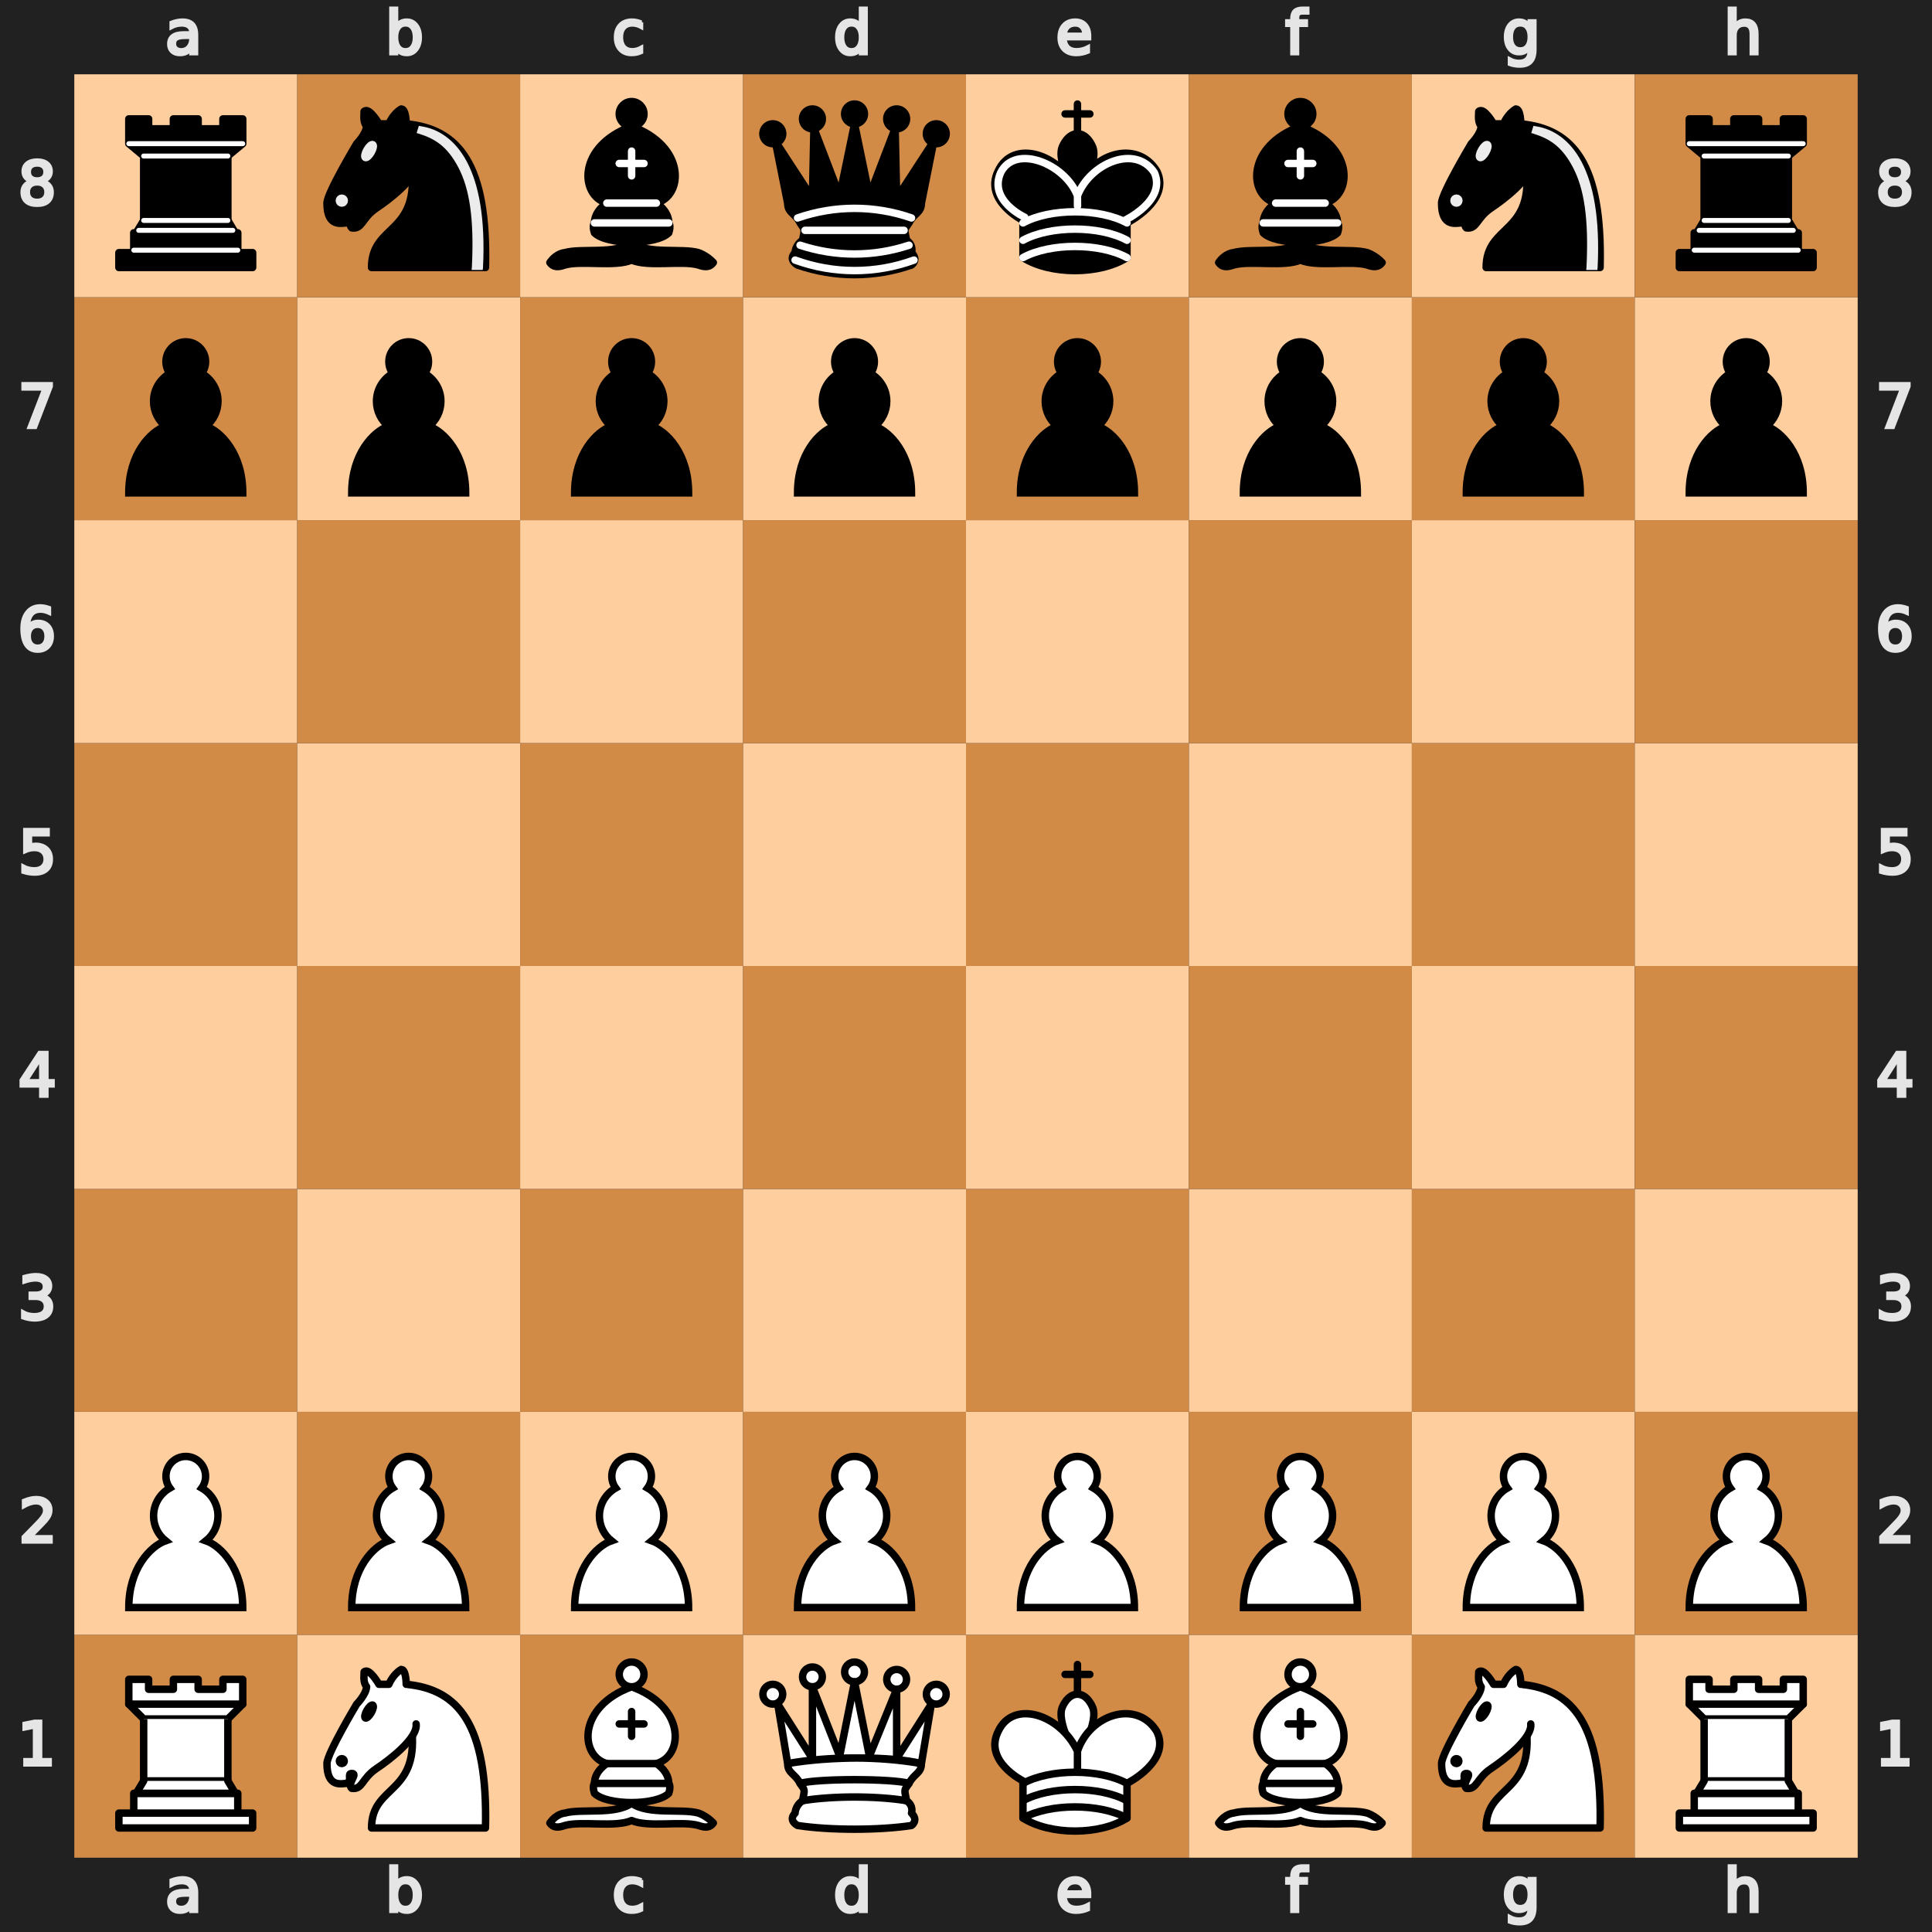
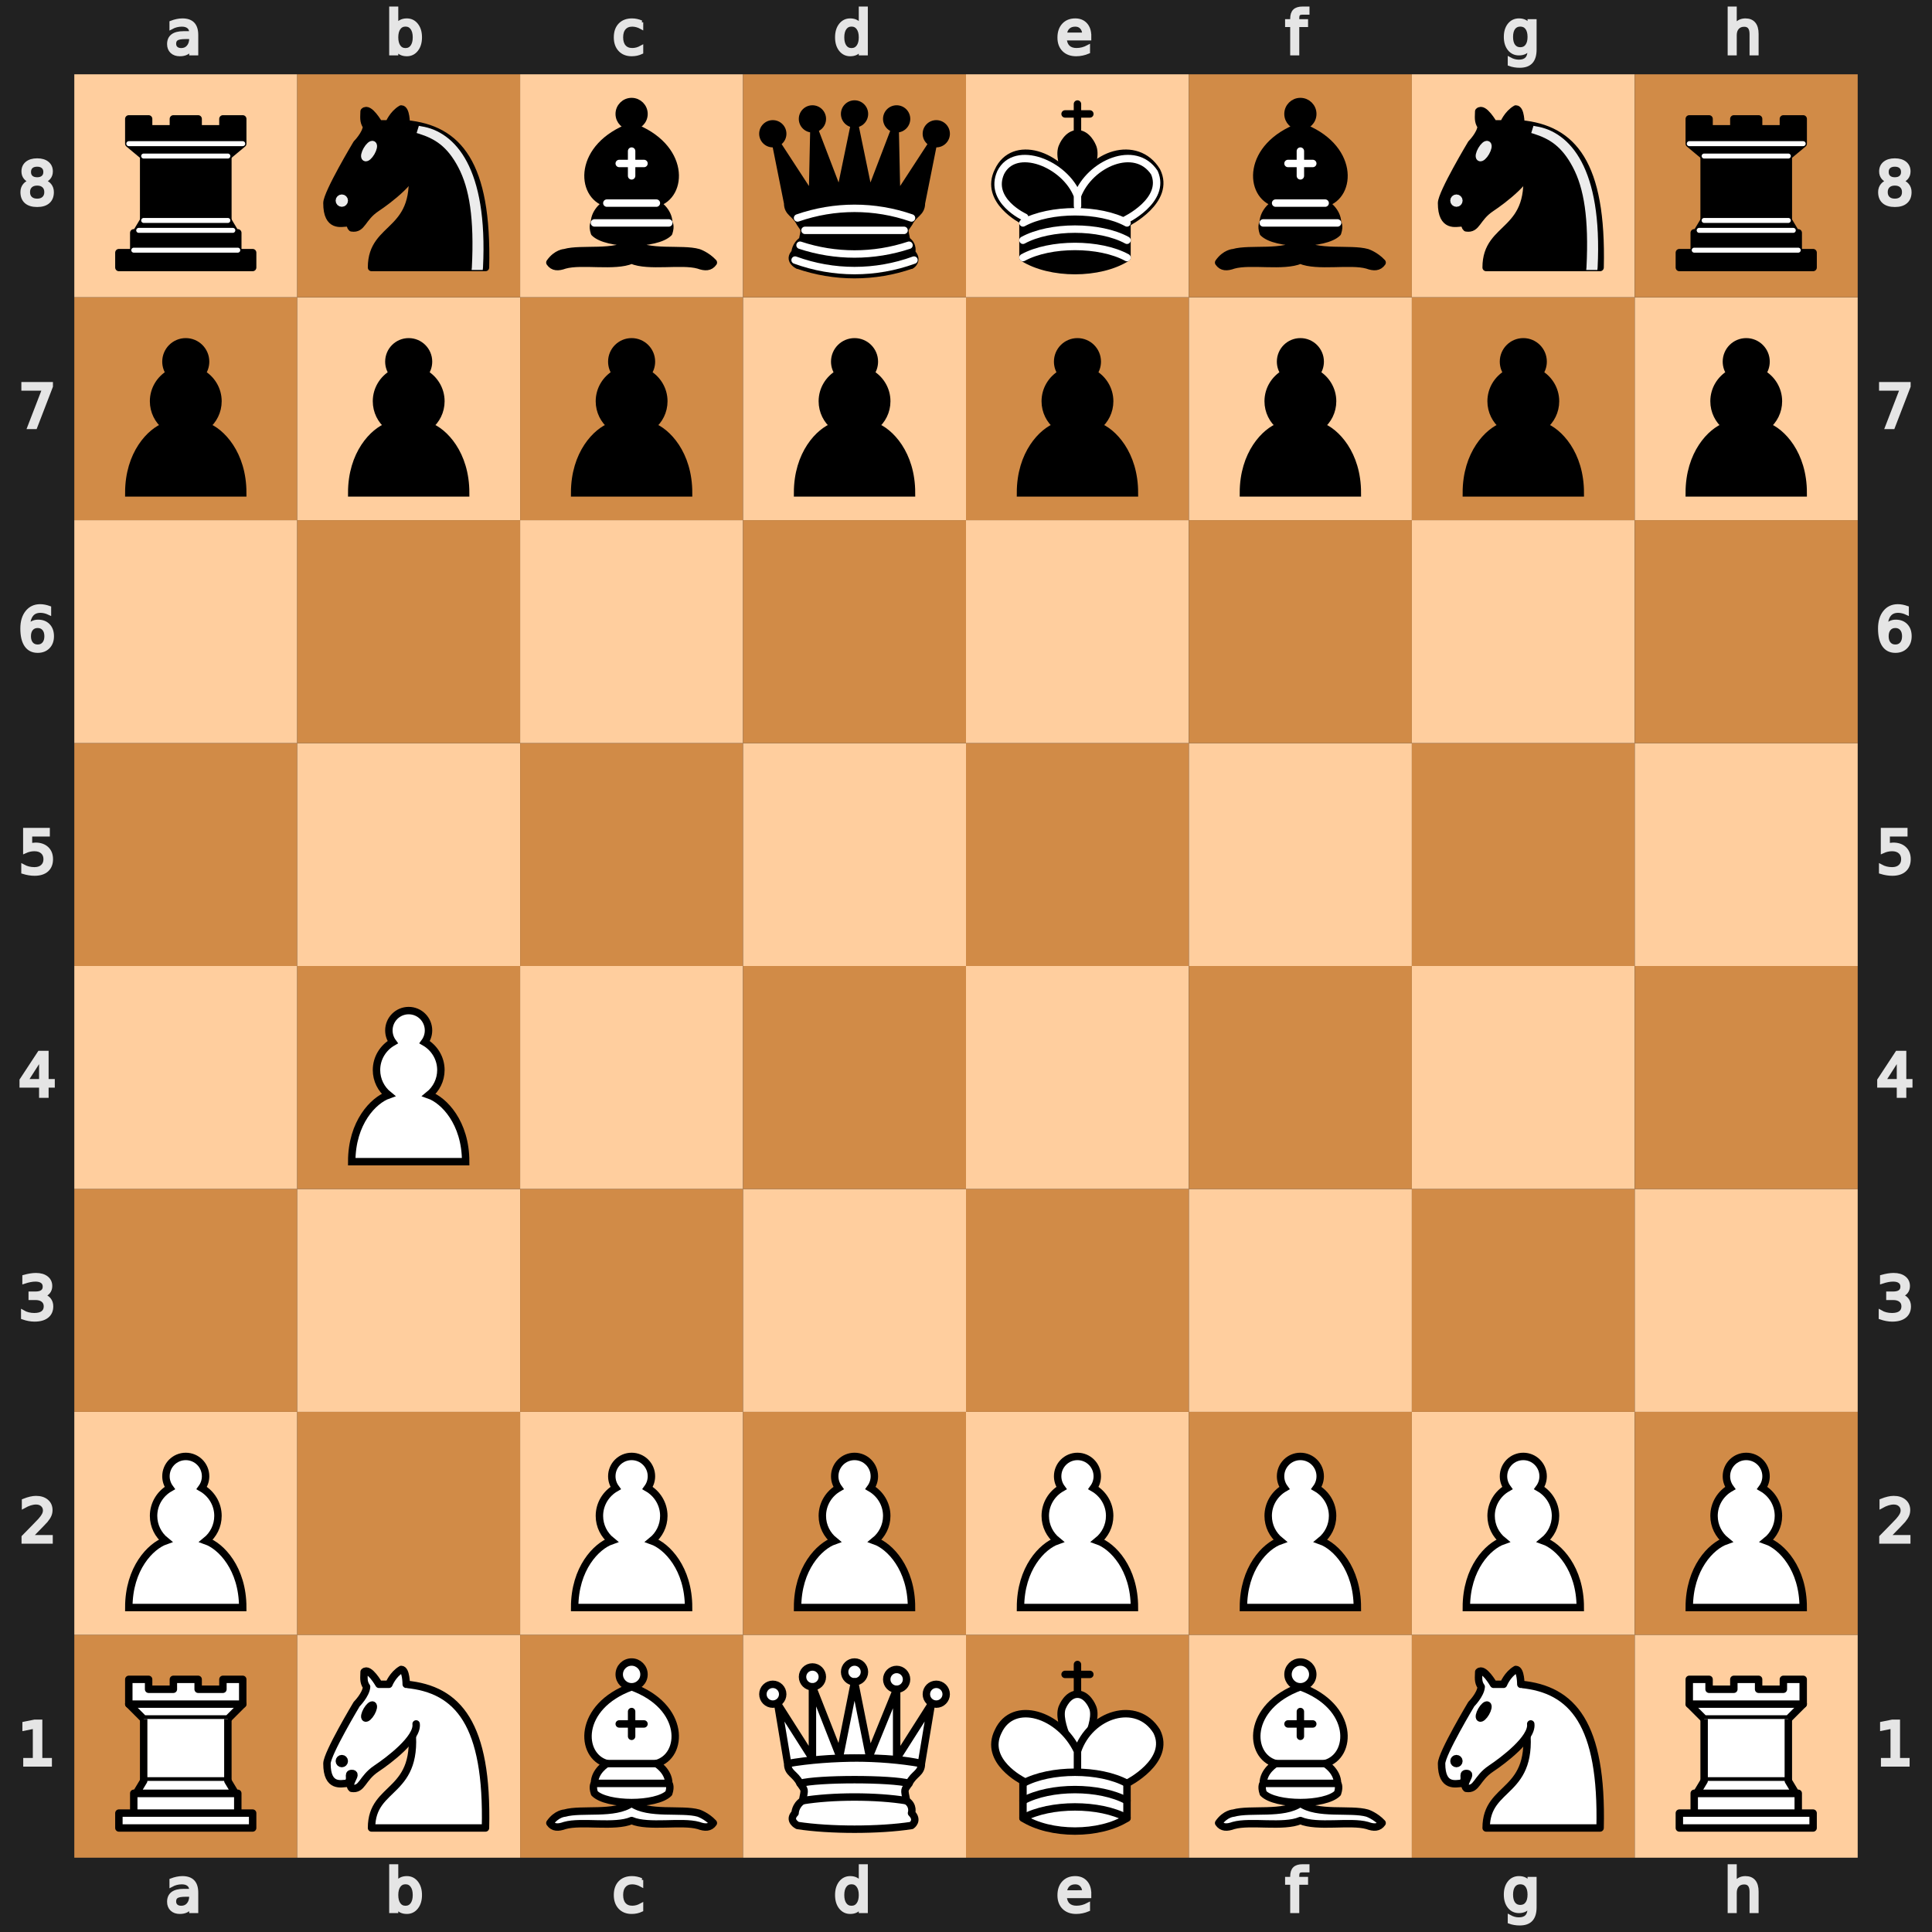
<svg xmlns="http://www.w3.org/2000/svg" xmlns:xlink="http://www.w3.org/1999/xlink" version="1.2" baseProfile="tiny" viewBox="0 0 390 390">
  <defs>
    <g id="white-pawn" class="white pawn">
      <path d="M22.5 9c-2.21 0-4 1.79-4 4 0 .89.29 1.71.78 2.38C17.33 16.5 16 18.59 16 21c0 2.03.94 3.84 2.41 5.03-3 1.06-7.41 5.55-7.41 13.47h23c0-7.92-4.41-12.41-7.41-13.47 1.47-1.19 2.41-3 2.41-5.03 0-2.41-1.33-4.5-3.28-5.62.49-.67.78-1.49.78-2.38 0-2.21-1.79-4-4-4z" fill="#fff" stroke="#000" stroke-width="1.5" stroke-linecap="round" />
    </g>
    <g id="white-knight" class="white knight" fill="none" fill-rule="evenodd" stroke="#000" stroke-width="1.5" stroke-linecap="round" stroke-linejoin="round">
      <path d="M 22,10 C 32.5,11 38.5,18 38,39 L 15,39 C 15,30 25,32.5 23,18" style="fill:#ffffff; stroke:#000000;" />
      <path d="M 24,18 C 24.38,20.91 18.45,25.37 16,27 C 13,29 13.18,31.34 11,31 C 9.958,30.06 12.41,27.96 11,28 C 10,28 11.19,29.23 10,30 C 9,30 5.997,31 6,26 C 6,24 12,14 12,14 C 12,14 13.89,12.1 14,10.5 C 13.27,9.506 13.5,8.5 13.5,7.5 C 14.5,6.5 16.5,10 16.5,10 L 18.5,10 C 18.5,10 19.28,8.008 21,7 C 22,7 22,10 22,10" style="fill:#ffffff; stroke:#000000;" />
      <path d="M 9.5 25.5 A 0.5 0.5 0 1 1 8.5,25.5 A 0.5 0.5 0 1 1 9.5 25.5 z" style="fill:#000000; stroke:#000000;" />
      <path d="M 15 15.5 A 0.5 1.5 0 1 1 14,15.5 A 0.5 1.5 0 1 1 15 15.5 z" transform="matrix(0.866,0.5,-0.5,0.866,9.693,-5.173)" style="fill:#000000; stroke:#000000;" />
    </g>
    <g id="white-bishop" class="white bishop" fill="none" fill-rule="evenodd" stroke="#000" stroke-width="1.5" stroke-linecap="round" stroke-linejoin="round">
      <g fill="#fff" stroke-linecap="butt">
        <path d="M9 36c3.39-.97 10.11.43 13.5-2 3.39 2.43 10.11 1.03 13.5 2 0 0 1.65.54 3 2-.68.97-1.65.99-3 .5-3.39-.97-10.11.46-13.5-1-3.39 1.46-10.11.03-13.5 1-1.354.49-2.323.47-3-.5 1.354-1.94 3-2 3-2zM15 32c2.5 2.5 12.5 2.5 15 0 .5-1.5 0-2 0-2 0-2.5-2.5-4-2.5-4 5.5-1.5 6-11.5-5-15.5-11 4-10.5 14-5 15.5 0 0-2.5 1.5-2.5 4 0 0-.5.5 0 2zM25 8a2.5 2.5 0 1 1-5 0 2.5 2.5 0 1 1 5 0z" />
      </g>
      <path d="M17.5 26h10M15 30h15m-7.5-14.5v5M20 18h5" stroke-linejoin="miter" />
    </g>
    <g id="white-rook" class="white rook" fill="#fff" fill-rule="evenodd" stroke="#000" stroke-width="1.5" stroke-linecap="round" stroke-linejoin="round">
      <path d="M9 39h27v-3H9v3zM12 36v-4h21v4H12zM11 14V9h4v2h5V9h5v2h5V9h4v5" stroke-linecap="butt" />
      <path d="M34 14l-3 3H14l-3-3" />
      <path d="M31 17v12.5H14V17" stroke-linecap="butt" stroke-linejoin="miter" />
      <path d="M31 29.5l1.5 2.5h-20l1.5-2.5" />
      <path d="M11 14h23" fill="none" stroke-linejoin="miter" />
    </g>
    <g id="white-queen" class="white queen" fill="#fff" fill-rule="evenodd" stroke="#000" stroke-width="1.5" stroke-linecap="round" stroke-linejoin="round">
      <path d="M8 12a2 2 0 1 1-4 0 2 2 0 1 1 4 0zM24.5 7.5a2 2 0 1 1-4 0 2 2 0 1 1 4 0zM41 12a2 2 0 1 1-4 0 2 2 0 1 1 4 0zM16 8.5a2 2 0 1 1-4 0 2 2 0 1 1 4 0zM33 9a2 2 0 1 1-4 0 2 2 0 1 1 4 0z" />
      <path d="M9 26c8.5-1.5 21-1.5 27 0l2-12-7 11V11l-5.5 13.5-3-15-3 15-5.5-14V25L7 14l2 12zM9 26c0 2 1.5 2 2.5 4 1 1.5 1 1 .5 3.5-1.5 1-1.5 2.5-1.5 2.5-1.5 1.5.5 2.5.5 2.5 6.5 1 16.5 1 23 0 0 0 1.5-1 0-2.5 0 0 .5-1.5-1-2.5-.5-2.5-.5-2 .5-3.5 1-2 2.5-2 2.5-4-8.5-1.5-18.5-1.5-27 0z" stroke-linecap="butt" />
      <path d="M11.5 30c3.5-1 18.5-1 22 0M12 33.5c6-1 15-1 21 0" fill="none" />
    </g>
    <g id="white-king" class="white king" fill="none" fill-rule="evenodd" stroke="#000" stroke-width="1.5" stroke-linecap="round" stroke-linejoin="round">
      <path d="M22.5 11.63V6M20 8h5" stroke-linejoin="miter" />
      <path d="M22.5 25s4.5-7.5 3-10.5c0 0-1-2.5-3-2.5s-3 2.5-3 2.5c-1.5 3 3 10.5 3 10.5" fill="#fff" stroke-linecap="butt" stroke-linejoin="miter" />
      <path d="M11.5 37c5.5 3.5 15.5 3.5 21 0v-7s9-4.5 6-10.5c-4-6.5-13.5-3.5-16 4V27v-3.5c-3.5-7.5-13-10.5-16-4-3 6 5 10 5 10V37z" fill="#fff" />
      <path d="M11.5 30c5.5-3 15.5-3 21 0m-21 3.5c5.5-3 15.5-3 21 0m-21 3.5c5.5-3 15.5-3 21 0" />
    </g>
    <g id="black-pawn" class="black pawn">
      <path d="M22.5 9c-2.21 0-4 1.79-4 4 0 .89.29 1.71.78 2.38C17.33 16.5 16 18.59 16 21c0 2.03.94 3.84 2.41 5.03-3 1.06-7.41 5.55-7.41 13.47h23c0-7.92-4.41-12.41-7.41-13.47 1.47-1.19 2.41-3 2.41-5.03 0-2.41-1.33-4.5-3.28-5.62.49-.67.78-1.49.78-2.38 0-2.21-1.79-4-4-4z" fill="#000" stroke="#000" stroke-width="1.5" stroke-linecap="round" />
    </g>
    <g id="black-knight" class="black knight" fill="none" fill-rule="evenodd" stroke="#000" stroke-width="1.5" stroke-linecap="round" stroke-linejoin="round">
      <path d="M 22,10 C 32.5,11 38.5,18 38,39 L 15,39 C 15,30 25,32.5 23,18" style="fill:#000000; stroke:#000000;" />
      <path d="M 24,18 C 24.38,20.91 18.45,25.37 16,27 C 13,29 13.18,31.34 11,31 C 9.958,30.06 12.41,27.96 11,28 C 10,28 11.19,29.23 10,30 C 9,30 5.997,31 6,26 C 6,24 12,14 12,14 C 12,14 13.89,12.1 14,10.5 C 13.27,9.506 13.5,8.5 13.5,7.5 C 14.5,6.5 16.5,10 16.5,10 L 18.5,10 C 18.5,10 19.28,8.008 21,7 C 22,7 22,10 22,10" style="fill:#000000; stroke:#000000;" />
      <path d="M 9.5 25.5 A 0.5 0.5 0 1 1 8.5,25.5 A 0.5 0.5 0 1 1 9.5 25.5 z" style="fill:#ececec; stroke:#ececec;" />
      <path d="M 15 15.5 A 0.5 1.5 0 1 1 14,15.5 A 0.5 1.5 0 1 1 15 15.5 z" transform="matrix(0.866,0.5,-0.5,0.866,9.693,-5.173)" style="fill:#ececec; stroke:#ececec;" />
      <path d="M 24.55,10.4 L 24.1,11.85 L 24.6,12 C 27.75,13 30.25,14.49 32.5,18.75 C 34.75,23.01 35.75,29.06 35.25,39 L 35.2,39.5 L 37.45,39.5 L 37.5,39 C 38,28.94 36.62,22.15 34.25,17.66 C 31.88,13.17 28.46,11.02 25.06,10.5 L 24.55,10.4 z " style="fill:#ececec; stroke:none;" />
    </g>
    <g id="black-bishop" class="black bishop" fill="none" fill-rule="evenodd" stroke="#000" stroke-width="1.5" stroke-linecap="round" stroke-linejoin="round">
      <path d="M9 36c3.39-.97 10.11.43 13.5-2 3.39 2.43 10.11 1.03 13.5 2 0 0 1.65.54 3 2-.68.97-1.65.99-3 .5-3.39-.97-10.11.46-13.5-1-3.39 1.46-10.11.03-13.5 1-1.354.49-2.323.47-3-.5 1.354-1.94 3-2 3-2zm6-4c2.5 2.5 12.5 2.5 15 0 .5-1.5 0-2 0-2 0-2.5-2.5-4-2.5-4 5.5-1.5 6-11.5-5-15.5-11 4-10.5 14-5 15.5 0 0-2.5 1.5-2.5 4 0 0-.5.5 0 2zM25 8a2.5 2.5 0 1 1-5 0 2.5 2.5 0 1 1 5 0z" fill="#000" stroke-linecap="butt" />
      <path d="M17.5 26h10M15 30h15m-7.5-14.5v5M20 18h5" stroke="#fff" stroke-linejoin="miter" />
    </g>
    <g id="black-rook" class="black rook" fill="#000" fill-rule="evenodd" stroke="#000" stroke-width="1.5" stroke-linecap="round" stroke-linejoin="round">
      <path d="M9 39h27v-3H9v3zM12.5 32l1.5-2.5h17l1.5 2.5h-20zM12 36v-4h21v4H12z" stroke-linecap="butt" />
      <path d="M14 29.5v-13h17v13H14z" stroke-linecap="butt" stroke-linejoin="miter" />
      <path d="M14 16.5L11 14h23l-3 2.5H14zM11 14V9h4v2h5V9h5v2h5V9h4v5H11z" stroke-linecap="butt" />
      <path d="M12 35.5h21M13 31.5h19M14 29.5h17M14 16.5h17M11 14h23" fill="none" stroke="#fff" stroke-width="1" stroke-linejoin="miter" />
    </g>
    <g id="black-queen" class="black queen" fill="#000" fill-rule="evenodd" stroke="#000" stroke-width="1.5" stroke-linecap="round" stroke-linejoin="round">
      <g fill="#000" stroke="none">
        <circle cx="6" cy="12" r="2.75" />
        <circle cx="14" cy="9" r="2.75" />
        <circle cx="22.5" cy="8" r="2.75" />
        <circle cx="31" cy="9" r="2.75" />
        <circle cx="39" cy="12" r="2.75" />
      </g>
      <path d="M9 26c8.5-1.5 21-1.5 27 0l2.5-12.5L31 25l-.3-14.1-5.2 13.6-3-14.5-3 14.5-5.2-13.6L14 25 6.5 13.5 9 26zM9 26c0 2 1.5 2 2.5 4 1 1.5 1 1 .5 3.5-1.5 1-1.5 2.5-1.5 2.5-1.5 1.5.5 2.5.5 2.5 6.5 1 16.5 1 23 0 0 0 1.5-1 0-2.5 0 0 .5-1.5-1-2.5-.5-2.5-.5-2 .5-3.5 1-2 2.5-2 2.5-4-8.5-1.5-18.5-1.5-27 0z" stroke-linecap="butt" />
      <path d="M11 38.5a35 35 1 0 0 23 0" fill="none" stroke-linecap="butt" />
      <path d="M11 29a35 35 1 0 1 23 0M12.5 31.5h20M11.5 34.5a35 35 1 0 0 22 0M10.5 37.5a35 35 1 0 0 24 0" fill="none" stroke="#fff" />
    </g>
    <g id="black-king" class="black king" fill="none" fill-rule="evenodd" stroke="#000" stroke-width="1.5" stroke-linecap="round" stroke-linejoin="round">
      <path d="M22.5 11.63V6" stroke-linejoin="miter" />
      <path d="M22.5 25s4.5-7.5 3-10.5c0 0-1-2.5-3-2.5s-3 2.5-3 2.5c-1.5 3 3 10.5 3 10.5" fill="#000" stroke-linecap="butt" stroke-linejoin="miter" />
      <path d="M11.5 37c5.5 3.5 15.5 3.5 21 0v-7s9-4.5 6-10.5c-4-6.5-13.5-3.5-16 4V27v-3.5c-3.5-7.5-13-10.5-16-4-3 6 5 10 5 10V37z" fill="#000" />
      <path d="M20 8h5" stroke-linejoin="miter" />
      <path d="M32 29.5s8.5-4 6.03-9.65C34.15 14 25 18 22.5 24.5l.01 2.1-.01-2.1C20 18 9.906 14 6.997 19.85c-2.497 5.65 4.853 9 4.853 9M11.5 30c5.5-3 15.5-3 21 0m-21 3.5c5.5-3 15.5-3 21 0m-21 3.5c5.5-3 15.5-3 21 0" stroke="#fff" />
    </g>
  </defs>
  <rect x="0" y="0" width="390" height="390" fill="#212121" />
  <g transform="translate(20, 0) scale(0.75, 0.75)" fill="#e5e5e5" stroke="#e5e5e5">
    <path d="M23.328 10.016q-1.742 0-2.414.398-.672.398-.672 1.36 0 .765.5 1.218.508.445 1.375.445 1.196 0 1.914-.843.727-.852.727-2.258v-.32zm2.867-.594v4.992h-1.437v-1.328q-.492.797-1.227 1.18-.734.375-1.797.375-1.343 0-2.14-.75-.79-.758-.79-2.024 0-1.476.985-2.226.992-.75 2.953-.75h2.016V8.75q0-.992-.656-1.531-.649-.547-1.829-.547-.75 0-1.46.18-.711.18-1.368.539V6.062q.79-.304 1.532-.453.742-.156 1.445-.156 1.898 0 2.836.984.937.985.937 2.985z" />
  </g>
  <g transform="translate(20, 375) scale(0.75, 0.75)" fill="#e5e5e5" stroke="#e5e5e5">
    <path d="M23.328 10.016q-1.742 0-2.414.398-.672.398-.672 1.36 0 .765.5 1.218.508.445 1.375.445 1.196 0 1.914-.843.727-.852.727-2.258v-.32zm2.867-.594v4.992h-1.437v-1.328q-.492.797-1.227 1.18-.734.375-1.797.375-1.343 0-2.14-.75-.79-.758-.79-2.024 0-1.476.985-2.226.992-.75 2.953-.75h2.016V8.75q0-.992-.656-1.531-.649-.547-1.829-.547-.75 0-1.46.18-.711.18-1.368.539V6.062q.79-.304 1.532-.453.742-.156 1.445-.156 1.898 0 2.836.984.937.985.937 2.985z" />
  </g>
  <g transform="translate(65, 0) scale(0.75, 0.75)" fill="#e5e5e5" stroke="#e5e5e5">
    <path d="M24.922 10.047q0-1.586-.656-2.485-.649-.906-1.79-.906-1.14 0-1.796.906-.649.899-.649 2.485 0 1.586.649 2.492.656.898 1.797.898 1.14 0 1.789-.898.656-.906.656-2.492zm-4.89-3.055q.452-.781 1.14-1.156.695-.383 1.656-.383 1.594 0 2.586 1.266 1 1.265 1 3.328 0 2.062-1 3.328-.992 1.266-2.586 1.266-.96 0-1.656-.375-.688-.383-1.14-1.164v1.312h-1.446V2.258h1.445z" />
  </g>
  <g transform="translate(65, 375) scale(0.75, 0.75)" fill="#e5e5e5" stroke="#e5e5e5">
    <path d="M24.922 10.047q0-1.586-.656-2.485-.649-.906-1.79-.906-1.14 0-1.796.906-.649.899-.649 2.485 0 1.586.649 2.492.656.898 1.797.898 1.14 0 1.789-.898.656-.906.656-2.492zm-4.89-3.055q.452-.781 1.14-1.156.695-.383 1.656-.383 1.594 0 2.586 1.266 1 1.265 1 3.328 0 2.062-1 3.328-.992 1.266-2.586 1.266-.96 0-1.656-.375-.688-.383-1.14-1.164v1.312h-1.446V2.258h1.445z" />
  </g>
  <g transform="translate(110, 0) scale(0.75, 0.75)" fill="#e5e5e5" stroke="#e5e5e5">
    <path d="M25.96 6v1.344q-.608-.336-1.226-.5-.609-.172-1.234-.172-1.398 0-2.172.89-.773.883-.773 2.485 0 1.601.773 2.492.774.883 2.172.883.625 0 1.234-.164.618-.172 1.227-.508v1.328q-.602.281-1.25.422-.64.14-1.367.14-1.977 0-3.14-1.242-1.165-1.242-1.165-3.351 0-2.14 1.172-3.367 1.18-1.227 3.227-1.227.664 0 1.296.14.633.134 1.227.407z" />
  </g>
  <g transform="translate(110, 375) scale(0.75, 0.75)" fill="#e5e5e5" stroke="#e5e5e5">
    <path d="M25.96 6v1.344q-.608-.336-1.226-.5-.609-.172-1.234-.172-1.398 0-2.172.89-.773.883-.773 2.485 0 1.601.773 2.492.774.883 2.172.883.625 0 1.234-.164.618-.172 1.227-.508v1.328q-.602.281-1.25.422-.64.14-1.367.14-1.977 0-3.14-1.242-1.165-1.242-1.165-3.351 0-2.14 1.172-3.367 1.18-1.227 3.227-1.227.664 0 1.296.14.633.134 1.227.407z" />
  </g>
  <g transform="translate(155, 0) scale(0.75, 0.75)" fill="#e5e5e5" stroke="#e5e5e5">
    <path d="M24.973 6.992V2.258h1.437v12.156h-1.437v-1.312q-.453.78-1.149 1.164-.687.375-1.656.375-1.586 0-2.586-1.266-.992-1.266-.992-3.328 0-2.063.992-3.328 1-1.266 2.586-1.266.969 0 1.656.383.696.375 1.149 1.156zm-4.899 3.055q0 1.586.649 2.492.656.898 1.797.898 1.14 0 1.796-.898.657-.906.657-2.492 0-1.586-.657-2.485-.656-.906-1.796-.906-1.141 0-1.797.906-.649.899-.649 2.485z" />
  </g>
  <g transform="translate(155, 375) scale(0.75, 0.75)" fill="#e5e5e5" stroke="#e5e5e5">
    <path d="M24.973 6.992V2.258h1.437v12.156h-1.437v-1.312q-.453.78-1.149 1.164-.687.375-1.656.375-1.586 0-2.586-1.266-.992-1.266-.992-3.328 0-2.063.992-3.328 1-1.266 2.586-1.266.969 0 1.656.383.696.375 1.149 1.156zm-4.899 3.055q0 1.586.649 2.492.656.898 1.797.898 1.14 0 1.796-.898.657-.906.657-2.492 0-1.586-.657-2.485-.656-.906-1.796-.906-1.141 0-1.797.906-.649.899-.649 2.485z" />
  </g>
  <g transform="translate(200, 0) scale(0.75, 0.75)" fill="#e5e5e5" stroke="#e5e5e5">
    <path d="M26.555 9.68v.703h-6.61q.094 1.484.89 2.265.806.774 2.235.774.828 0 1.602-.203.781-.203 1.547-.61v1.36q-.774.328-1.586.5-.813.172-1.649.172-2.093 0-3.32-1.22-1.219-1.218-1.219-3.296 0-2.148 1.157-3.406 1.164-1.266 3.132-1.266 1.766 0 2.79 1.14 1.03 1.134 1.03 3.087zm-1.438-.422q-.015-1.18-.664-1.883-.64-.703-1.703-.703-1.203 0-1.93.68-.718.68-.828 1.914z" />
  </g>
  <g transform="translate(200, 375) scale(0.75, 0.75)" fill="#e5e5e5" stroke="#e5e5e5">
    <path d="M26.555 9.68v.703h-6.61q.094 1.484.89 2.265.806.774 2.235.774.828 0 1.602-.203.781-.203 1.547-.61v1.36q-.774.328-1.586.5-.813.172-1.649.172-2.093 0-3.32-1.22-1.219-1.218-1.219-3.296 0-2.148 1.157-3.406 1.164-1.266 3.132-1.266 1.766 0 2.79 1.14 1.03 1.134 1.03 3.087zm-1.438-.422q-.015-1.18-.664-1.883-.64-.703-1.703-.703-1.203 0-1.93.68-.718.68-.828 1.914z" />
  </g>
  <g transform="translate(245, 0) scale(0.75, 0.75)" fill="#e5e5e5" stroke="#e5e5e5">
    <path d="M25.285 2.258v1.195H23.91q-.773 0-1.078.313-.297.312-.297 1.125v.773h2.367v1.117h-2.367v7.633H21.09V6.781h-1.375V5.664h1.375v-.61q0-1.46.68-2.124.68-.672 2.156-.672z" />
  </g>
  <g transform="translate(245, 375) scale(0.75, 0.75)" fill="#e5e5e5" stroke="#e5e5e5">
    <path d="M25.285 2.258v1.195H23.91q-.773 0-1.078.313-.297.312-.297 1.125v.773h2.367v1.117h-2.367v7.633H21.09V6.781h-1.375V5.664h1.375v-.61q0-1.46.68-2.124.68-.672 2.156-.672z" />
  </g>
  <g transform="translate(290, 0) scale(0.75, 0.75)" fill="#e5e5e5" stroke="#e5e5e5">
    <path d="M24.973 9.937q0-1.562-.649-2.421-.64-.86-1.804-.86-1.157 0-1.805.86-.64.859-.64 2.421 0 1.555.64 2.415.648.859 1.805.859 1.164 0 1.804-.86.649-.859.649-2.414zm1.437 3.391q0 2.234-.992 3.32-.992 1.094-3.04 1.094-.757 0-1.429-.117-.672-.11-1.304-.344v-1.398q.632.344 1.25.508.617.164 1.257.164 1.414 0 2.118-.743.703-.734.703-2.226v-.711q-.446.773-1.141 1.156-.695.383-1.664.383-1.61 0-2.594-1.227-.984-1.226-.984-3.25 0-2.03.984-3.257.985-1.227 2.594-1.227.969 0 1.664.383t1.14 1.156V5.664h1.438z" />
  </g>
  <g transform="translate(290, 375) scale(0.75, 0.75)" fill="#e5e5e5" stroke="#e5e5e5">
    <path d="M24.973 9.937q0-1.562-.649-2.421-.64-.86-1.804-.86-1.157 0-1.805.86-.64.859-.64 2.421 0 1.555.64 2.415.648.859 1.805.859 1.164 0 1.804-.86.649-.859.649-2.414zm1.437 3.391q0 2.234-.992 3.32-.992 1.094-3.04 1.094-.757 0-1.429-.117-.672-.11-1.304-.344v-1.398q.632.344 1.25.508.617.164 1.257.164 1.414 0 2.118-.743.703-.734.703-2.226v-.711q-.446.773-1.141 1.156-.695.383-1.664.383-1.61 0-2.594-1.227-.984-1.226-.984-3.25 0-2.03.984-3.257.985-1.227 2.594-1.227.969 0 1.664.383t1.14 1.156V5.664h1.438z" />
  </g>
  <g transform="translate(335, 0) scale(0.75, 0.75)" fill="#e5e5e5" stroke="#e5e5e5">
    <path d="M26.164 9.133v5.281h-1.437V9.18q0-1.243-.485-1.86-.484-.617-1.453-.617-1.164 0-1.836.742-.672.742-.672 2.024v4.945h-1.445V2.258h1.445v4.765q.516-.789 1.211-1.18.703-.39 1.617-.39 1.508 0 2.282.938.773.93.773 2.742z" />
  </g>
  <g transform="translate(335, 375) scale(0.75, 0.75)" fill="#e5e5e5" stroke="#e5e5e5">
    <path d="M26.164 9.133v5.281h-1.437V9.18q0-1.243-.485-1.86-.484-.617-1.453-.617-1.164 0-1.836.742-.672.742-.672 2.024v4.945h-1.445V2.258h1.445v4.765q.516-.789 1.211-1.18.703-.39 1.617-.39 1.508 0 2.282.938.773.93.773 2.742z" />
  </g>
  <g transform="translate(0, 335) scale(0.75, 0.75)" fill="#e5e5e5" stroke="#e5e5e5">
    <path d="M6.754 26.996h2.578v-8.898l-2.805.562v-1.437l2.79-.563h1.578v10.336h2.578v1.328h-6.72z" />
  </g>
  <g transform="translate(375, 335) scale(0.75, 0.75)" fill="#e5e5e5" stroke="#e5e5e5">
    <path d="M6.754 26.996h2.578v-8.898l-2.805.562v-1.437l2.79-.563h1.578v10.336h2.578v1.328h-6.72z" />
  </g>
  <g transform="translate(0, 290) scale(0.75, 0.75)" fill="#e5e5e5" stroke="#e5e5e5">
    <path d="M8.195 26.996h5.508v1.328H6.297v-1.328q.898-.93 2.445-2.492 1.555-1.57 1.953-2.024.758-.851 1.055-1.437.305-.594.305-1.164 0-.93-.657-1.516-.648-.586-1.695-.586-.742 0-1.57.258-.82.258-1.758.781v-1.593q.953-.383 1.781-.578.828-.196 1.516-.196 1.812 0 2.89.906 1.079.907 1.079 2.422 0 .72-.274 1.368-.265.64-.976 1.515-.196.227-1.243 1.313-1.046 1.078-2.953 3.023z" />
  </g>
  <g transform="translate(375, 290) scale(0.75, 0.75)" fill="#e5e5e5" stroke="#e5e5e5">
    <path d="M8.195 26.996h5.508v1.328H6.297v-1.328q.898-.93 2.445-2.492 1.555-1.57 1.953-2.024.758-.851 1.055-1.437.305-.594.305-1.164 0-.93-.657-1.516-.648-.586-1.695-.586-.742 0-1.57.258-.82.258-1.758.781v-1.593q.953-.383 1.781-.578.828-.196 1.516-.196 1.812 0 2.89.906 1.079.907 1.079 2.422 0 .72-.274 1.368-.265.64-.976 1.515-.196.227-1.243 1.313-1.046 1.078-2.953 3.023z" />
  </g>
  <g transform="translate(0, 245) scale(0.75, 0.75)" fill="#e5e5e5" stroke="#e5e5e5">
    <path d="M11.434 22.035q1.132.242 1.765 1.008.64.766.64 1.89 0 1.727-1.187 2.672-1.187.946-3.375.946-.734 0-1.515-.149-.774-.14-1.602-.43V26.45q.656.383 1.438.578.78.196 1.632.196 1.485 0 2.258-.586.782-.586.782-1.703 0-1.032-.727-1.61-.719-.586-2.008-.586h-1.36v-1.297h1.423q1.164 0 1.78-.46.618-.47.618-1.344 0-.899-.64-1.375-.633-.485-1.82-.485-.65 0-1.391.141-.743.14-1.633.437V16.95q.898-.25 1.68-.375.788-.125 1.484-.125 1.797 0 2.844.82 1.046.813 1.046 2.204 0 .968-.554 1.64-.555.664-1.578.922z" />
  </g>
  <g transform="translate(375, 245) scale(0.75, 0.75)" fill="#e5e5e5" stroke="#e5e5e5">
    <path d="M11.434 22.035q1.132.242 1.765 1.008.64.766.64 1.89 0 1.727-1.187 2.672-1.187.946-3.375.946-.734 0-1.515-.149-.774-.14-1.602-.43V26.45q.656.383 1.438.578.78.196 1.632.196 1.485 0 2.258-.586.782-.586.782-1.703 0-1.032-.727-1.61-.719-.586-2.008-.586h-1.36v-1.297h1.423q1.164 0 1.78-.46.618-.47.618-1.344 0-.899-.64-1.375-.633-.485-1.82-.485-.65 0-1.391.141-.743.14-1.633.437V16.95q.898-.25 1.68-.375.788-.125 1.484-.125 1.797 0 2.844.82 1.046.813 1.046 2.204 0 .968-.554 1.64-.555.664-1.578.922z" />
  </g>
  <g transform="translate(0, 200) scale(0.75, 0.75)" fill="#e5e5e5" stroke="#e5e5e5">
    <path d="M11.016 18.035L7.03 24.262h3.985zm-.414-1.375h1.984v7.602h1.664v1.312h-1.664v2.75h-1.57v-2.75H5.75v-1.523z" />
  </g>
  <g transform="translate(375, 200) scale(0.75, 0.75)" fill="#e5e5e5" stroke="#e5e5e5">
    <path d="M11.016 18.035L7.03 24.262h3.985zm-.414-1.375h1.984v7.602h1.664v1.312h-1.664v2.75h-1.57v-2.75H5.75v-1.523z" />
  </g>
  <g transform="translate(0, 155) scale(0.75, 0.75)" fill="#e5e5e5" stroke="#e5e5e5">
    <path d="M6.719 16.66h6.195v1.328h-4.75v2.86q.344-.118.688-.172.343-.063.687-.063 1.953 0 3.094 1.07 1.14 1.07 1.14 2.899 0 1.883-1.171 2.93-1.172 1.039-3.305 1.039-.735 0-1.5-.125-.758-.125-1.57-.375v-1.586q.703.383 1.453.57.75.188 1.586.188 1.351 0 2.14-.711.79-.711.79-1.93 0-1.219-.79-1.93-.789-.71-2.14-.71-.633 0-1.266.14-.625.14-1.281.438z" />
  </g>
  <g transform="translate(375, 155) scale(0.75, 0.75)" fill="#e5e5e5" stroke="#e5e5e5">
    <path d="M6.719 16.66h6.195v1.328h-4.75v2.86q.344-.118.688-.172.343-.063.687-.063 1.953 0 3.094 1.07 1.14 1.07 1.14 2.899 0 1.883-1.171 2.93-1.172 1.039-3.305 1.039-.735 0-1.5-.125-.758-.125-1.57-.375v-1.586q.703.383 1.453.57.75.188 1.586.188 1.351 0 2.14-.711.79-.711.79-1.93 0-1.219-.79-1.93-.789-.71-2.14-.71-.633 0-1.266.14-.625.14-1.281.438z" />
  </g>
  <g transform="translate(0, 110) scale(0.75, 0.75)" fill="#e5e5e5" stroke="#e5e5e5">
    <path d="M10.137 21.863q-1.063 0-1.688.727-.617.726-.617 1.992 0 1.258.617 1.992.625.727 1.688.727 1.062 0 1.68-.727.624-.734.624-1.992 0-1.266-.625-1.992-.617-.727-1.68-.727zm3.133-4.945v1.437q-.594-.28-1.204-.43-.601-.148-1.195-.148-1.562 0-2.39 1.055-.82 1.055-.938 3.188.46-.68 1.156-1.04.696-.367 1.531-.367 1.758 0 2.774 1.07 1.023 1.063 1.023 2.899 0 1.797-1.062 2.883-1.063 1.086-2.828 1.086-2.024 0-3.094-1.547-1.07-1.555-1.07-4.5 0-2.766 1.312-4.406 1.313-1.649 3.524-1.649.593 0 1.195.117.61.118 1.266.352z" />
  </g>
  <g transform="translate(375, 110) scale(0.75, 0.75)" fill="#e5e5e5" stroke="#e5e5e5">
    <path d="M10.137 21.863q-1.063 0-1.688.727-.617.726-.617 1.992 0 1.258.617 1.992.625.727 1.688.727 1.062 0 1.68-.727.624-.734.624-1.992 0-1.266-.625-1.992-.617-.727-1.68-.727zm3.133-4.945v1.437q-.594-.28-1.204-.43-.601-.148-1.195-.148-1.562 0-2.39 1.055-.82 1.055-.938 3.188.46-.68 1.156-1.04.696-.367 1.531-.367 1.758 0 2.774 1.07 1.023 1.063 1.023 2.899 0 1.797-1.062 2.883-1.063 1.086-2.828 1.086-2.024 0-3.094-1.547-1.07-1.555-1.07-4.5 0-2.766 1.312-4.406 1.313-1.649 3.524-1.649.593 0 1.195.117.61.118 1.266.352z" />
  </g>
  <g transform="translate(0, 65) scale(0.75, 0.75)" fill="#e5e5e5" stroke="#e5e5e5">
    <path d="M6.25 16.66h7.5v.672L9.516 28.324H7.867l3.985-10.336H6.25z" />
  </g>
  <g transform="translate(375, 65) scale(0.75, 0.75)" fill="#e5e5e5" stroke="#e5e5e5">
    <path d="M6.25 16.66h7.5v.672L9.516 28.324H7.867l3.985-10.336H6.25z" />
  </g>
  <g transform="translate(0, 20) scale(0.75, 0.75)" fill="#e5e5e5" stroke="#e5e5e5">
    <path d="M10 22.785q-1.125 0-1.773.602-.641.601-.641 1.656t.64 1.656q.649.602 1.774.602t1.773-.602q.649-.61.649-1.656 0-1.055-.649-1.656-.64-.602-1.773-.602zm-1.578-.672q-1.016-.25-1.586-.945-.563-.695-.563-1.695 0-1.399.993-2.211 1-.813 2.734-.813 1.742 0 2.734.813.993.812.993 2.21 0 1-.57 1.696-.563.695-1.571.945 1.14.266 1.773 1.04.641.773.641 1.89 0 1.695-1.04 2.602-1.03.906-2.96.906t-2.969-.906Q6 26.738 6 25.043q0-1.117.64-1.89.641-.774 1.782-1.04zm-.578-2.492q0 .906.562 1.414.57.508 1.594.508 1.016 0 1.586-.508.578-.508.578-1.414 0-.906-.578-1.414-.57-.508-1.586-.508-1.023 0-1.594.508-.562.508-.562 1.414z" />
  </g>
  <g transform="translate(375, 20) scale(0.75, 0.75)" fill="#e5e5e5" stroke="#e5e5e5">
    <path d="M10 22.785q-1.125 0-1.773.602-.641.601-.641 1.656t.64 1.656q.649.602 1.774.602t1.773-.602q.649-.61.649-1.656 0-1.055-.649-1.656-.64-.602-1.773-.602zm-1.578-.672q-1.016-.25-1.586-.945-.563-.695-.563-1.695 0-1.399.993-2.211 1-.813 2.734-.813 1.742 0 2.734.813.993.812.993 2.21 0 1-.57 1.696-.563.695-1.571.945 1.14.266 1.773 1.04.641.773.641 1.89 0 1.695-1.04 2.602-1.03.906-2.96.906t-2.969-.906Q6 26.738 6 25.043q0-1.117.64-1.89.641-.774 1.782-1.04zm-.578-2.492q0 .906.562 1.414.57.508 1.594.508 1.016 0 1.586-.508.578-.508.578-1.414 0-.906-.578-1.414-.57-.508-1.586-.508-1.023 0-1.594.508-.562.508-.562 1.414z" />
  </g>
  <rect x="15" y="330" width="45" height="45" class="square dark a1" stroke="none" fill="#d18b47" />
  <rect x="60" y="330" width="45" height="45" class="square light b1" stroke="none" fill="#ffce9e" />
  <rect x="105" y="330" width="45" height="45" class="square dark c1" stroke="none" fill="#d18b47" />
  <rect x="150" y="330" width="45" height="45" class="square light d1" stroke="none" fill="#ffce9e" />
  <rect x="195" y="330" width="45" height="45" class="square dark e1" stroke="none" fill="#d18b47" />
  <rect x="240" y="330" width="45" height="45" class="square light f1" stroke="none" fill="#ffce9e" />
  <rect x="285" y="330" width="45" height="45" class="square dark g1" stroke="none" fill="#d18b47" />
  <rect x="330" y="330" width="45" height="45" class="square light h1" stroke="none" fill="#ffce9e" />
  <rect x="15" y="285" width="45" height="45" class="square light a2" stroke="none" fill="#ffce9e" />
  <rect x="60" y="285" width="45" height="45" class="square dark b2" stroke="none" fill="#d18b47" />
  <rect x="105" y="285" width="45" height="45" class="square light c2" stroke="none" fill="#ffce9e" />
  <rect x="150" y="285" width="45" height="45" class="square dark d2" stroke="none" fill="#d18b47" />
  <rect x="195" y="285" width="45" height="45" class="square light e2" stroke="none" fill="#ffce9e" />
  <rect x="240" y="285" width="45" height="45" class="square dark f2" stroke="none" fill="#d18b47" />
  <rect x="285" y="285" width="45" height="45" class="square light g2" stroke="none" fill="#ffce9e" />
  <rect x="330" y="285" width="45" height="45" class="square dark h2" stroke="none" fill="#d18b47" />
  <rect x="15" y="240" width="45" height="45" class="square dark a3" stroke="none" fill="#d18b47" />
  <rect x="60" y="240" width="45" height="45" class="square light b3" stroke="none" fill="#ffce9e" />
  <rect x="105" y="240" width="45" height="45" class="square dark c3" stroke="none" fill="#d18b47" />
  <rect x="150" y="240" width="45" height="45" class="square light d3" stroke="none" fill="#ffce9e" />
  <rect x="195" y="240" width="45" height="45" class="square dark e3" stroke="none" fill="#d18b47" />
  <rect x="240" y="240" width="45" height="45" class="square light f3" stroke="none" fill="#ffce9e" />
  <rect x="285" y="240" width="45" height="45" class="square dark g3" stroke="none" fill="#d18b47" />
  <rect x="330" y="240" width="45" height="45" class="square light h3" stroke="none" fill="#ffce9e" />
  <rect x="15" y="195" width="45" height="45" class="square light a4" stroke="none" fill="#ffce9e" />
  <rect x="60" y="195" width="45" height="45" class="square dark b4" stroke="none" fill="#d18b47" />
  <rect x="105" y="195" width="45" height="45" class="square light c4" stroke="none" fill="#ffce9e" />
  <rect x="150" y="195" width="45" height="45" class="square dark d4" stroke="none" fill="#d18b47" />
  <rect x="195" y="195" width="45" height="45" class="square light e4" stroke="none" fill="#ffce9e" />
  <rect x="240" y="195" width="45" height="45" class="square dark f4" stroke="none" fill="#d18b47" />
  <rect x="285" y="195" width="45" height="45" class="square light g4" stroke="none" fill="#ffce9e" />
  <rect x="330" y="195" width="45" height="45" class="square dark h4" stroke="none" fill="#d18b47" />
  <rect x="15" y="150" width="45" height="45" class="square dark a5" stroke="none" fill="#d18b47" />
  <rect x="60" y="150" width="45" height="45" class="square light b5" stroke="none" fill="#ffce9e" />
  <rect x="105" y="150" width="45" height="45" class="square dark c5" stroke="none" fill="#d18b47" />
  <rect x="150" y="150" width="45" height="45" class="square light d5" stroke="none" fill="#ffce9e" />
  <rect x="195" y="150" width="45" height="45" class="square dark e5" stroke="none" fill="#d18b47" />
  <rect x="240" y="150" width="45" height="45" class="square light f5" stroke="none" fill="#ffce9e" />
  <rect x="285" y="150" width="45" height="45" class="square dark g5" stroke="none" fill="#d18b47" />
  <rect x="330" y="150" width="45" height="45" class="square light h5" stroke="none" fill="#ffce9e" />
  <rect x="15" y="105" width="45" height="45" class="square light a6" stroke="none" fill="#ffce9e" />
  <rect x="60" y="105" width="45" height="45" class="square dark b6" stroke="none" fill="#d18b47" />
  <rect x="105" y="105" width="45" height="45" class="square light c6" stroke="none" fill="#ffce9e" />
  <rect x="150" y="105" width="45" height="45" class="square dark d6" stroke="none" fill="#d18b47" />
  <rect x="195" y="105" width="45" height="45" class="square light e6" stroke="none" fill="#ffce9e" />
  <rect x="240" y="105" width="45" height="45" class="square dark f6" stroke="none" fill="#d18b47" />
  <rect x="285" y="105" width="45" height="45" class="square light g6" stroke="none" fill="#ffce9e" />
  <rect x="330" y="105" width="45" height="45" class="square dark h6" stroke="none" fill="#d18b47" />
  <rect x="15" y="60" width="45" height="45" class="square dark a7" stroke="none" fill="#d18b47" />
  <rect x="60" y="60" width="45" height="45" class="square light b7" stroke="none" fill="#ffce9e" />
  <rect x="105" y="60" width="45" height="45" class="square dark c7" stroke="none" fill="#d18b47" />
  <rect x="150" y="60" width="45" height="45" class="square light d7" stroke="none" fill="#ffce9e" />
  <rect x="195" y="60" width="45" height="45" class="square dark e7" stroke="none" fill="#d18b47" />
  <rect x="240" y="60" width="45" height="45" class="square light f7" stroke="none" fill="#ffce9e" />
  <rect x="285" y="60" width="45" height="45" class="square dark g7" stroke="none" fill="#d18b47" />
  <rect x="330" y="60" width="45" height="45" class="square light h7" stroke="none" fill="#ffce9e" />
  <rect x="15" y="15" width="45" height="45" class="square light a8" stroke="none" fill="#ffce9e" />
  <rect x="60" y="15" width="45" height="45" class="square dark b8" stroke="none" fill="#d18b47" />
  <rect x="105" y="15" width="45" height="45" class="square light c8" stroke="none" fill="#ffce9e" />
  <rect x="150" y="15" width="45" height="45" class="square dark d8" stroke="none" fill="#d18b47" />
  <rect x="195" y="15" width="45" height="45" class="square light e8" stroke="none" fill="#ffce9e" />
  <rect x="240" y="15" width="45" height="45" class="square dark f8" stroke="none" fill="#d18b47" />
  <rect x="285" y="15" width="45" height="45" class="square light g8" stroke="none" fill="#ffce9e" />
  <rect x="330" y="15" width="45" height="45" class="square dark h8" stroke="none" fill="#d18b47" />
  <use href="#white-rook" xlink:href="#white-rook" transform="translate(15, 330)" />
  <use href="#white-knight" xlink:href="#white-knight" transform="translate(60, 330)" />
  <use href="#white-bishop" xlink:href="#white-bishop" transform="translate(105, 330)" />
  <use href="#white-queen" xlink:href="#white-queen" transform="translate(150, 330)" />
  <use href="#white-king" xlink:href="#white-king" transform="translate(195, 330)" />
  <use href="#white-bishop" xlink:href="#white-bishop" transform="translate(240, 330)" />
  <use href="#white-knight" xlink:href="#white-knight" transform="translate(285, 330)" />
  <use href="#white-rook" xlink:href="#white-rook" transform="translate(330, 330)" />
  <use href="#white-pawn" xlink:href="#white-pawn" transform="translate(15, 285)" />
-   <use href="#white-pawn" xlink:href="#white-pawn" transform="translate(60, 285)" />
  <use href="#white-pawn" xlink:href="#white-pawn" transform="translate(105, 285)" />
  <use href="#white-pawn" xlink:href="#white-pawn" transform="translate(150, 285)" />
  <use href="#white-pawn" xlink:href="#white-pawn" transform="translate(195, 285)" />
  <use href="#white-pawn" xlink:href="#white-pawn" transform="translate(240, 285)" />
  <use href="#white-pawn" xlink:href="#white-pawn" transform="translate(285, 285)" />
  <use href="#white-pawn" xlink:href="#white-pawn" transform="translate(330, 285)" />
+   <use href="#white-pawn" xlink:href="#white-pawn" transform="translate(60, 195)" />
  <use href="#black-pawn" xlink:href="#black-pawn" transform="translate(15, 60)" />
  <use href="#black-pawn" xlink:href="#black-pawn" transform="translate(60, 60)" />
  <use href="#black-pawn" xlink:href="#black-pawn" transform="translate(105, 60)" />
  <use href="#black-pawn" xlink:href="#black-pawn" transform="translate(150, 60)" />
  <use href="#black-pawn" xlink:href="#black-pawn" transform="translate(195, 60)" />
  <use href="#black-pawn" xlink:href="#black-pawn" transform="translate(240, 60)" />
  <use href="#black-pawn" xlink:href="#black-pawn" transform="translate(285, 60)" />
  <use href="#black-pawn" xlink:href="#black-pawn" transform="translate(330, 60)" />
  <use href="#black-rook" xlink:href="#black-rook" transform="translate(15, 15)" />
  <use href="#black-knight" xlink:href="#black-knight" transform="translate(60, 15)" />
  <use href="#black-bishop" xlink:href="#black-bishop" transform="translate(105, 15)" />
  <use href="#black-queen" xlink:href="#black-queen" transform="translate(150, 15)" />
  <use href="#black-king" xlink:href="#black-king" transform="translate(195, 15)" />
  <use href="#black-bishop" xlink:href="#black-bishop" transform="translate(240, 15)" />
  <use href="#black-knight" xlink:href="#black-knight" transform="translate(285, 15)" />
  <use href="#black-rook" xlink:href="#black-rook" transform="translate(330, 15)" />
</svg>
